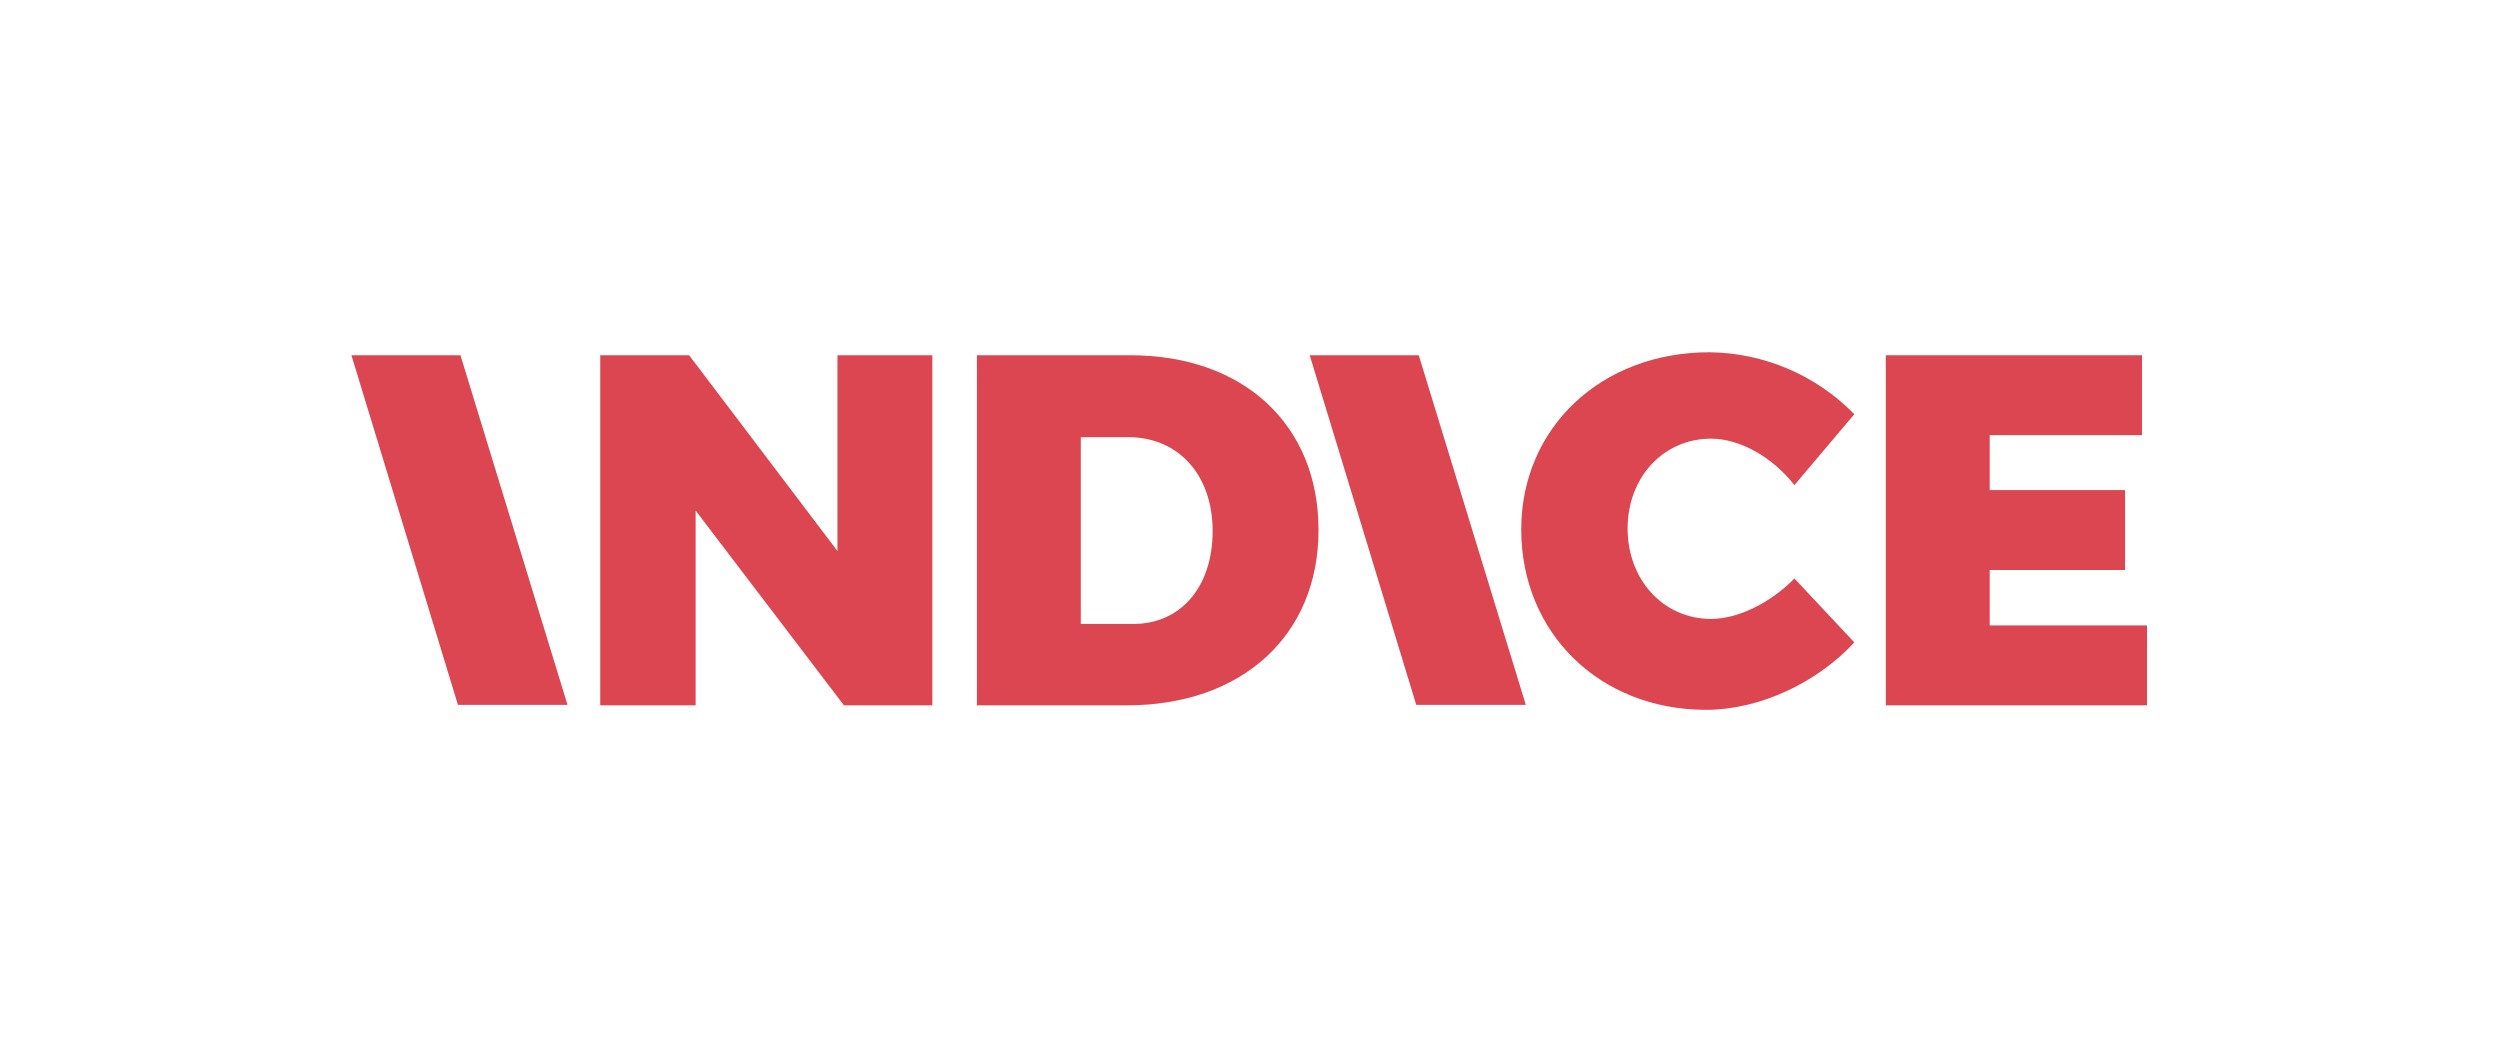
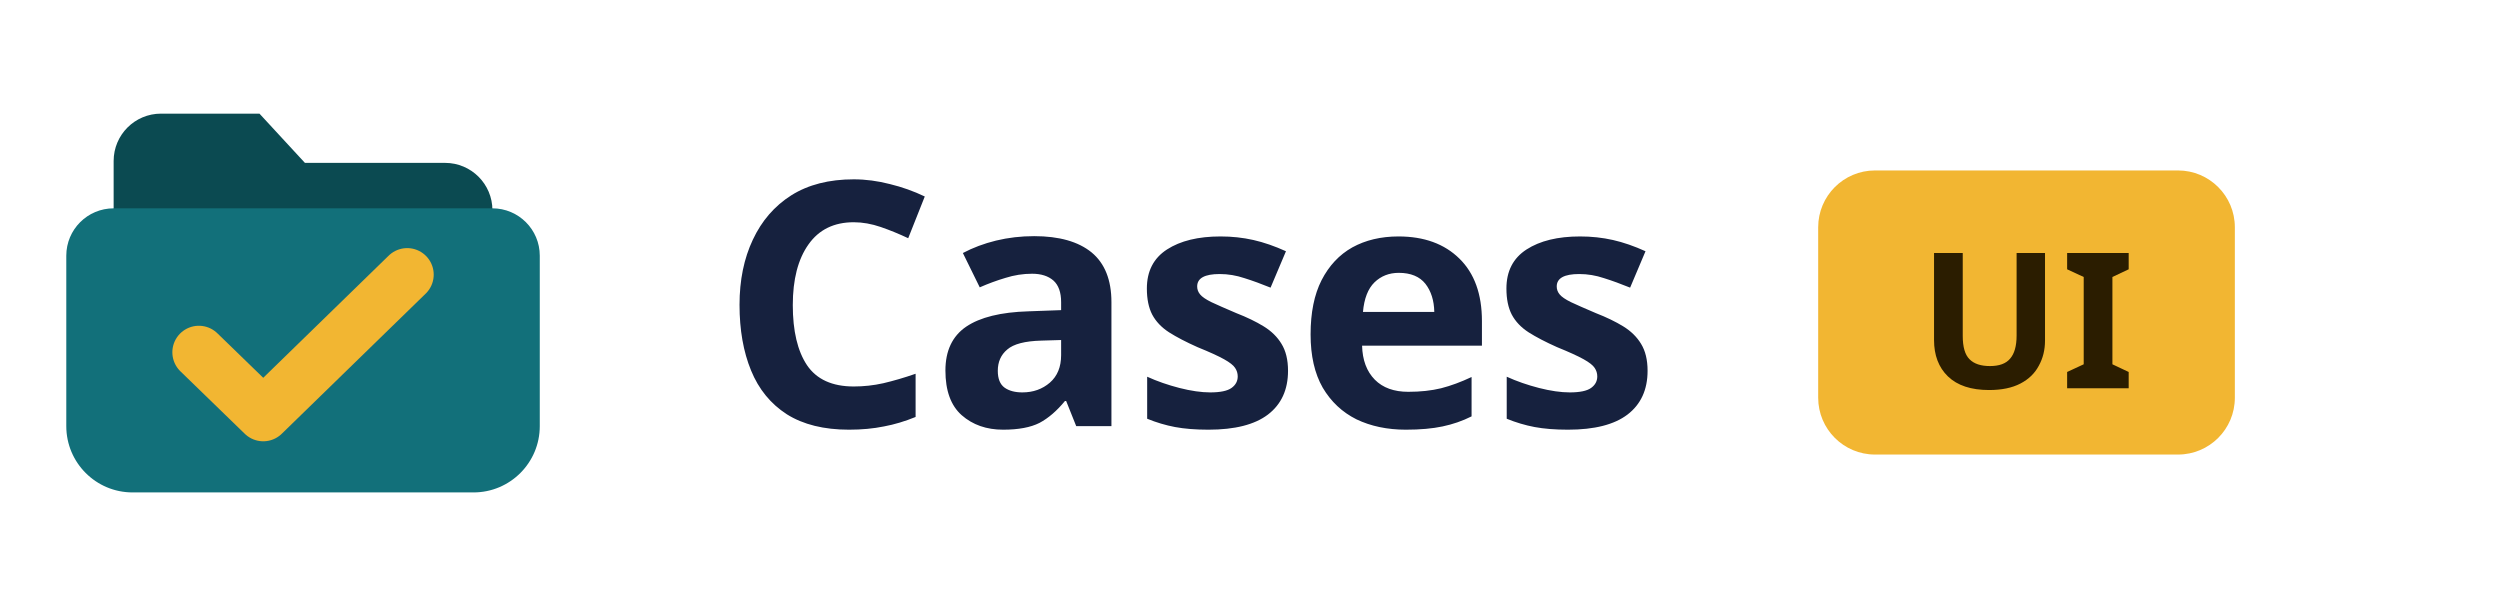
- <svg xmlns="http://www.w3.org/2000/svg" width="340" height="144" viewBox="0 0 340 144">
-   <g id="Group_8207" data-name="Group 8207" transform="translate(-5794 -765)">
-     <rect id="Rectangle_697" data-name="Rectangle 697" width="340" height="144" transform="translate(5794 765)" fill="none" />
-     <g id="Group_8206" data-name="Group 8206" transform="translate(5841.794 812.906)">
-       <path id="Path_9" data-name="Path 9" d="M0,0,14.488,47.551h14.9L14.828,0Z" transform="translate(130.329 0.409)" fill="#dc4650" />
-       <path id="Path_10" data-name="Path 10" d="M0,0,14.488,47.551h14.9L14.828,0Z" transform="translate(0 0.409)" fill="#dc4650" />
-       <path id="Path_11" data-name="Path 11" d="M0,4.713H35.522V-6.155H14.129v-7.539H32.536V-24.561H14.129v-7.472H34.844V-42.9H0Z" transform="translate(208.676 43.308)" fill="#dc4650" />
-       <path id="Path_12" data-name="Path 12" d="M0,2.387c0,14.06,10.664,24.519,25.131,24.519,7.2,0,15.011-3.6,20.173-9.169L37.153,9.043c-3.26,3.328-7.675,5.5-11.343,5.5-6.452,0-11.343-5.3-11.343-12.293S19.358-9.974,25.81-9.974c3.94,0,8.355,2.512,11.343,6.316L45.3-13.3a27.993,27.993,0,0,0-19.7-8.423C10.868-21.725,0-11.469,0,2.387" transform="translate(159.094 21.725)" fill="#dc4650" />
-       <path id="Path_13" data-name="Path 13" d="M0,4.713H20.375c15.69,0,26.082-9.509,26.082-23.84S36.269-42.9,20.851-42.9H0ZM14.127-6.358v-25.4H20.58c6.792,0,11.478,5.094,11.478,12.769,0,7.607-4.347,12.634-10.8,12.634Z" transform="translate(85.067 43.308)" fill="#dc4650" />
-       <path id="Path_15" data-name="Path 15" d="M0,4.713H12.973V-21.775L33.145,4.713H45.168V-42.9H32.263v26.625L12.09-42.9H0Z" transform="translate(33.838 43.308)" fill="#dc4650" />
-     </g>
-   </g>
+ <svg xmlns="http://www.w3.org/2000/svg" viewBox="0 0 132 32">
+   <path d="M6 8.5A2.5 2.5 0 0 1 8.5 6h5.2l2.4 2.6h7.4a2.5 2.5 0 0 1 2.5 2.5V20H6Z" fill="#0b4a51" />
+   <path d="M3.5 13.5A2.5 2.5 0 0 1 6 11h20a2.5 2.5 0 0 1 2.5 2.5v9A3.5 3.5 0 0 1 25 26H7a3.5 3.5 0 0 1-3.5-3.5Z" fill="#12707a" />
+   <path d="M10.5 18.6l3.4 3.3 7.6-7.4" fill="none" stroke="#f2b632" stroke-width="2.8" stroke-linecap="round" stroke-linejoin="round" />
+   <text x="38" y="22.5" font-family="Commissioner, 'Segoe UI', sans-serif" font-size="18" font-weight="700" fill="#16213e" letter-spacing="-0.3">Cases</text>
+   <rect x="96" y="9" width="22" height="15" rx="3" fill="#f2b632" />
+   <text x="107" y="20.5" text-anchor="middle" font-family="Commissioner, 'Segoe UI', sans-serif" font-size="10" font-weight="700" fill="#2b1d00">UI</text>
</svg>
